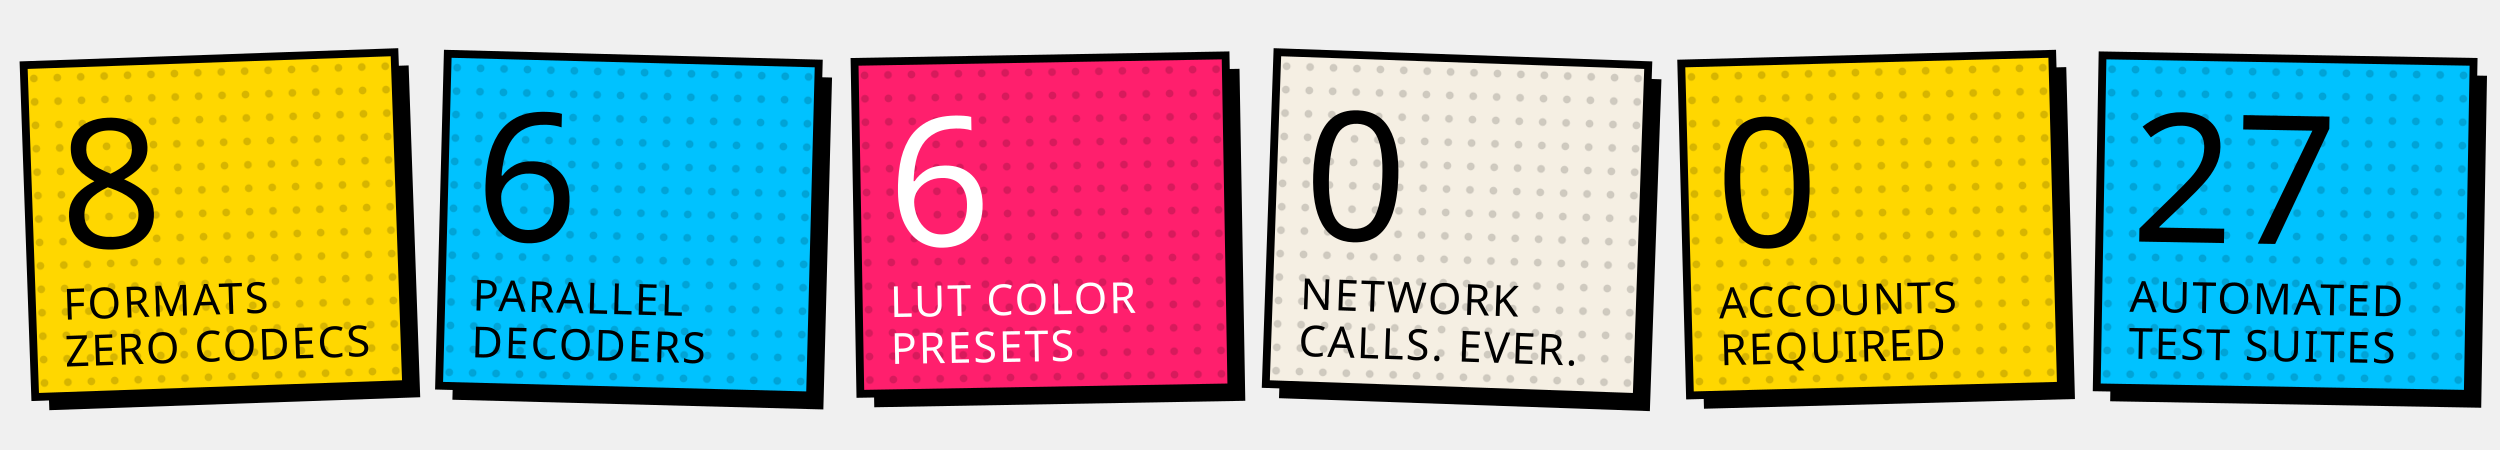
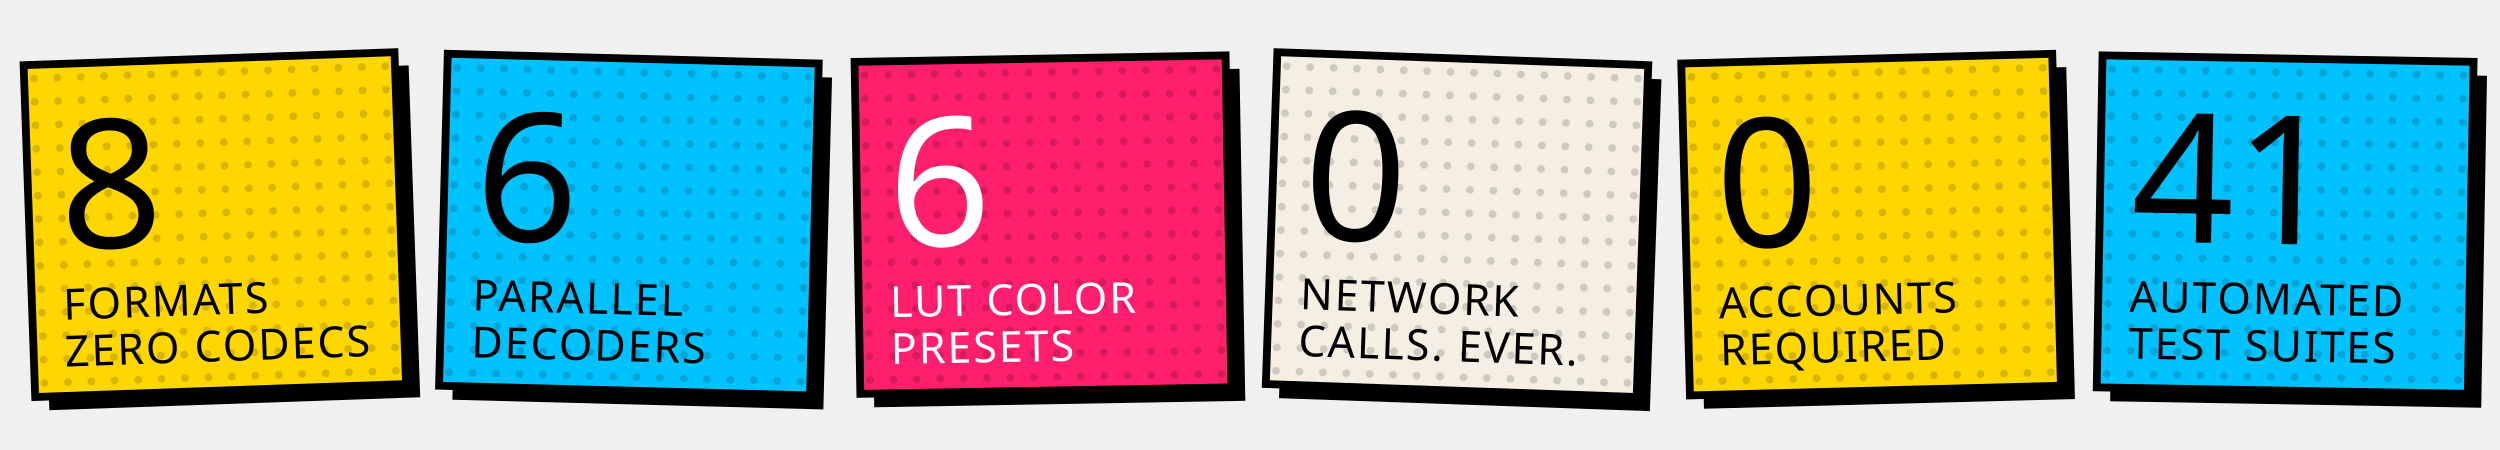
- <svg xmlns="http://www.w3.org/2000/svg" viewBox="0 0 1280 230" width="1280" height="230" role="img" aria-label="8 formats, 6 parallel decoders, 6 LUT presets, 0 network calls, 0 accounts, 27 automated test suites">
+ <svg xmlns="http://www.w3.org/2000/svg" viewBox="0 0 1280 230" width="1280" height="230" role="img" aria-label="8 formats, 6 parallel decoders, 6 LUT presets, 0 network calls, 0 accounts, 41 automated test suites">
  <defs>
    <pattern id="dotsW" width="14" height="14" patternUnits="userSpaceOnUse">
      <circle cx="7" cy="7" r="1.6" fill="#fff" opacity="0.12" />
    </pattern>
    <pattern id="dotsK" width="12" height="12" patternUnits="userSpaceOnUse">
      <circle cx="6" cy="6" r="2" fill="#000" opacity="0.16" />
    </pattern>
    <pattern id="dotsM" width="13" height="13" patternUnits="userSpaceOnUse">
      <circle cx="6.5" cy="6.5" r="2" fill="#FF1F6D" opacity="0.35" />
    </pattern>
    <pattern id="dotsC" width="13" height="13" patternUnits="userSpaceOnUse">
      <circle cx="6.5" cy="6.5" r="2" fill="#00C2FF" opacity="0.3" />
    </pattern>
  </defs>
  <style>
    .card { transform-box: fill-box; transform-origin: center; animation: drop .8s cubic-bezier(.34,1.56,.64,1) both; }
    .bob { animation: bob 4s ease-in-out 1.2s infinite; }
    @keyframes drop { from { transform: translateY(-60px) rotate(12deg) scale(.6); opacity: 0; } to { transform: none; opacity: 1; } }
    @keyframes bob { 0%,100% { transform: translateY(0); } 50% { transform: translateY(-6px); } }
    @media (prefers-reduced-motion: reduce) { * { animation: none !important; } }
  </style>
  <g transform="translate(110 115) rotate(-2)">
    <g class="card" style="animation-delay:0.10s">
      <g class="bob" style="animation-delay:0.0s">
        <rect x="-88.0" y="-78" width="190" height="170" fill="#000" />
        <rect x="-95.0" y="-85" width="190" height="170" fill="#FFD700" stroke="#000" stroke-width="4" />
        <rect x="-95.0" y="-85" width="190" height="170" fill="url(#dotsK)" />
        <text x="-79.0" y="10" font-family="Impact, 'Anton', 'Bebas Neue', 'Arial Black', 'Arial Narrow Bold', sans-serif" font-size="92" fill="#000">8</text>
        <text x="-79.0" y="46" font-family="Impact, 'Anton', 'Bebas Neue', 'Arial Black', 'Arial Narrow Bold', sans-serif" font-size="22" letter-spacing="1" fill="#000">FORMATS</text>
        <text x="-79.0" y="70" font-family="Impact, 'Anton', 'Bebas Neue', 'Arial Black', 'Arial Narrow Bold', sans-serif" font-size="22" letter-spacing="1" fill="#000">ZERO CODECS</text>
      </g>
    </g>
  </g>
  <g transform="translate(322 115) rotate(1.5)">
    <g class="card" style="animation-delay:0.22s">
      <g class="bob" style="animation-delay:0.4s">
        <rect x="-88.0" y="-78" width="190" height="170" fill="#000" />
        <rect x="-95.0" y="-85" width="190" height="170" fill="#00C2FF" stroke="#000" stroke-width="4" />
        <rect x="-95.0" y="-85" width="190" height="170" fill="url(#dotsK)" />
        <text x="-79.0" y="10" font-family="Impact, 'Anton', 'Bebas Neue', 'Arial Black', 'Arial Narrow Bold', sans-serif" font-size="92" fill="#000">6</text>
        <text x="-79.0" y="46" font-family="Impact, 'Anton', 'Bebas Neue', 'Arial Black', 'Arial Narrow Bold', sans-serif" font-size="22" letter-spacing="1" fill="#000">PARALLEL</text>
        <text x="-79.0" y="70" font-family="Impact, 'Anton', 'Bebas Neue', 'Arial Black', 'Arial Narrow Bold', sans-serif" font-size="22" letter-spacing="1" fill="#000">DECODERS</text>
      </g>
    </g>
  </g>
  <g transform="translate(534 115) rotate(-1)">
    <g class="card" style="animation-delay:0.34s">
      <g class="bob" style="animation-delay:0.8s">
        <rect x="-88.0" y="-78" width="190" height="170" fill="#000" />
        <rect x="-95.0" y="-85" width="190" height="170" fill="#FF1F6D" stroke="#000" stroke-width="4" />
        <rect x="-95.0" y="-85" width="190" height="170" fill="url(#dotsK)" />
        <text x="-79.0" y="10" font-family="Impact, 'Anton', 'Bebas Neue', 'Arial Black', 'Arial Narrow Bold', sans-serif" font-size="92" fill="#fff">6</text>
        <text x="-79.0" y="46" font-family="Impact, 'Anton', 'Bebas Neue', 'Arial Black', 'Arial Narrow Bold', sans-serif" font-size="22" letter-spacing="1" fill="#fff">LUT COLOR</text>
        <text x="-79.0" y="70" font-family="Impact, 'Anton', 'Bebas Neue', 'Arial Black', 'Arial Narrow Bold', sans-serif" font-size="22" letter-spacing="1" fill="#fff">PRESETS</text>
      </g>
    </g>
  </g>
  <g transform="translate(746 115) rotate(2)">
    <g class="card" style="animation-delay:0.46s">
      <g class="bob" style="animation-delay:1.2s">
        <rect x="-88.0" y="-78" width="190" height="170" fill="#000" />
        <rect x="-95.0" y="-85" width="190" height="170" fill="#F5EFE3" stroke="#000" stroke-width="4" />
        <rect x="-95.0" y="-85" width="190" height="170" fill="url(#dotsK)" />
        <text x="-79.0" y="10" font-family="Impact, 'Anton', 'Bebas Neue', 'Arial Black', 'Arial Narrow Bold', sans-serif" font-size="92" fill="#000">0</text>
        <text x="-79.0" y="46" font-family="Impact, 'Anton', 'Bebas Neue', 'Arial Black', 'Arial Narrow Bold', sans-serif" font-size="22" letter-spacing="1" fill="#000">NETWORK</text>
        <text x="-79.0" y="70" font-family="Impact, 'Anton', 'Bebas Neue', 'Arial Black', 'Arial Narrow Bold', sans-serif" font-size="22" letter-spacing="1" fill="#000">CALLS. EVER.</text>
      </g>
    </g>
  </g>
  <g transform="translate(958 115) rotate(-1.5)">
    <g class="card" style="animation-delay:0.58s">
      <g class="bob" style="animation-delay:1.6s">
        <rect x="-88.0" y="-78" width="190" height="170" fill="#000" />
        <rect x="-95.0" y="-85" width="190" height="170" fill="#FFD700" stroke="#000" stroke-width="4" />
        <rect x="-95.0" y="-85" width="190" height="170" fill="url(#dotsK)" />
        <text x="-79.0" y="10" font-family="Impact, 'Anton', 'Bebas Neue', 'Arial Black', 'Arial Narrow Bold', sans-serif" font-size="92" fill="#000">0</text>
        <text x="-79.0" y="46" font-family="Impact, 'Anton', 'Bebas Neue', 'Arial Black', 'Arial Narrow Bold', sans-serif" font-size="22" letter-spacing="1" fill="#000">ACCOUNTS</text>
        <text x="-79.0" y="70" font-family="Impact, 'Anton', 'Bebas Neue', 'Arial Black', 'Arial Narrow Bold', sans-serif" font-size="22" letter-spacing="1" fill="#000">REQUIRED</text>
      </g>
    </g>
  </g>
  <g transform="translate(1170 115) rotate(1)">
    <g class="card" style="animation-delay:0.70s">
      <g class="bob" style="animation-delay:2.0s">
        <rect x="-88.0" y="-78" width="190" height="170" fill="#000" />
        <rect x="-95.0" y="-85" width="190" height="170" fill="#00C2FF" stroke="#000" stroke-width="4" />
        <rect x="-95.0" y="-85" width="190" height="170" fill="url(#dotsK)" />
-         <text x="-79.0" y="10" font-family="Impact, 'Anton', 'Bebas Neue', 'Arial Black', 'Arial Narrow Bold', sans-serif" font-size="92" fill="#000">27</text>
+         <text x="-79.0" y="10" font-family="Impact, 'Anton', 'Bebas Neue', 'Arial Black', 'Arial Narrow Bold', sans-serif" font-size="92" fill="#000">41</text>
        <text x="-79.0" y="46" font-family="Impact, 'Anton', 'Bebas Neue', 'Arial Black', 'Arial Narrow Bold', sans-serif" font-size="22" letter-spacing="1" fill="#000">AUTOMATED</text>
        <text x="-79.0" y="70" font-family="Impact, 'Anton', 'Bebas Neue', 'Arial Black', 'Arial Narrow Bold', sans-serif" font-size="22" letter-spacing="1" fill="#000">TEST SUITES</text>
      </g>
    </g>
  </g>
</svg>
